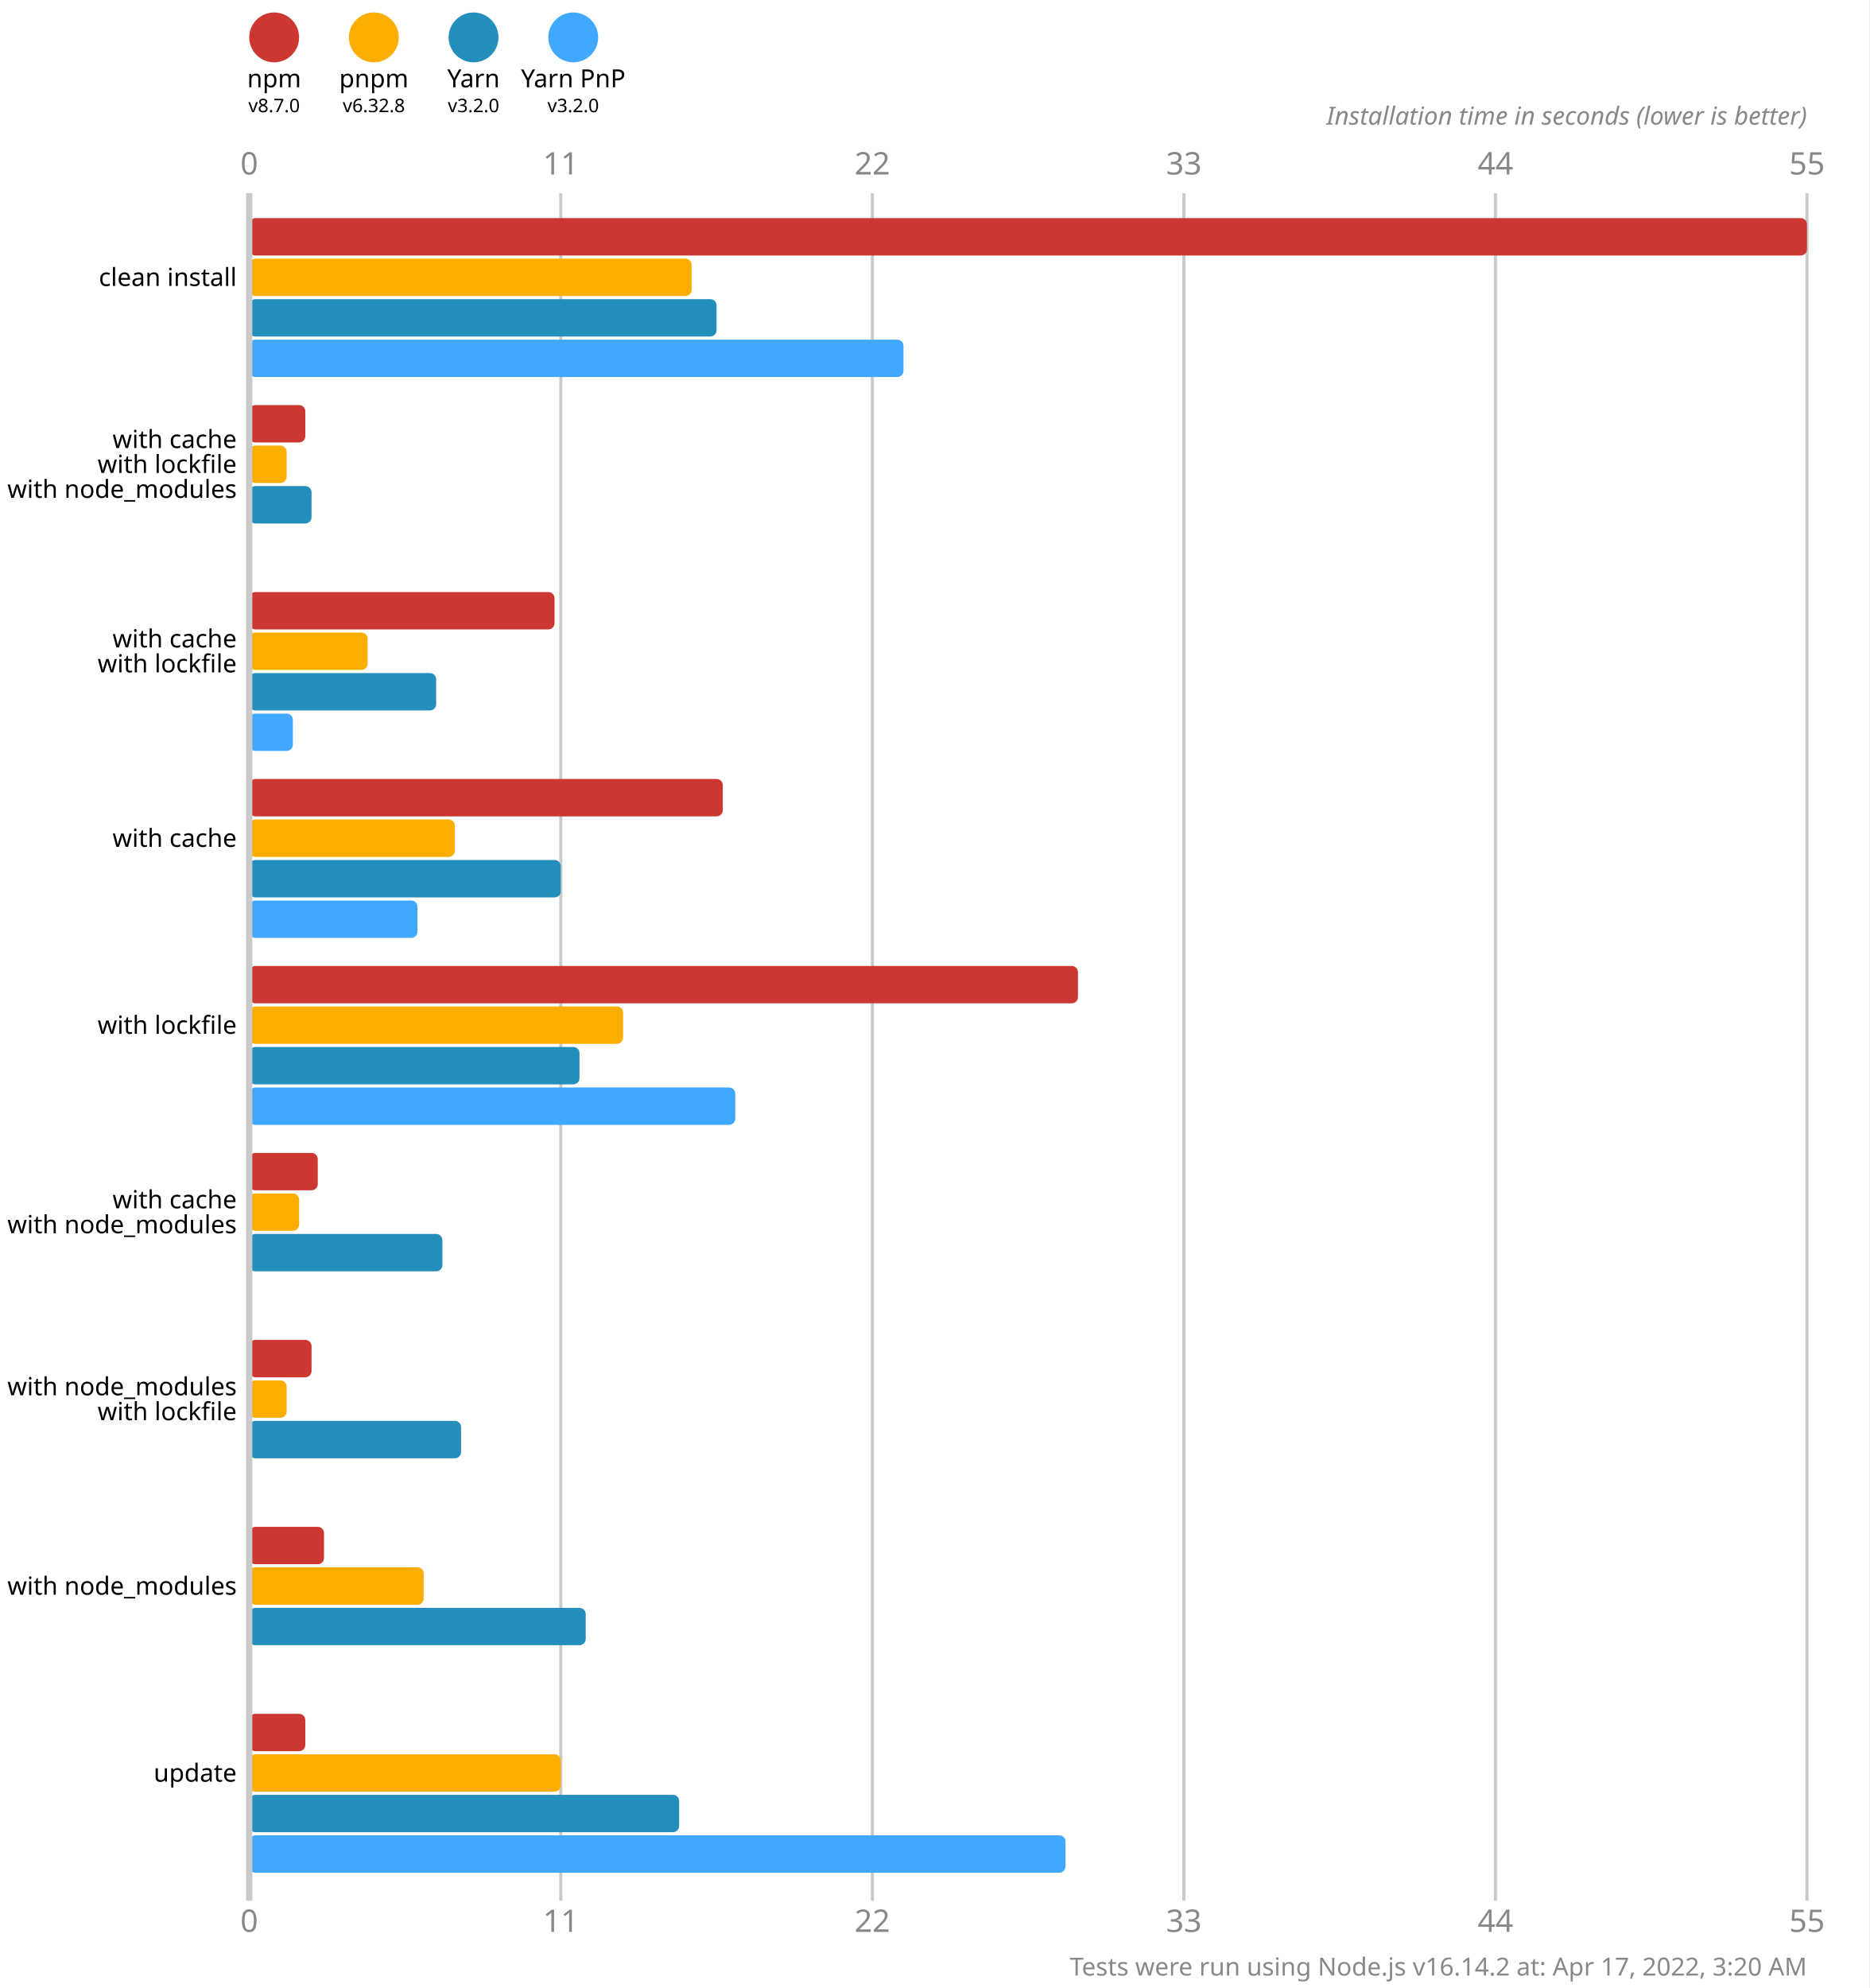
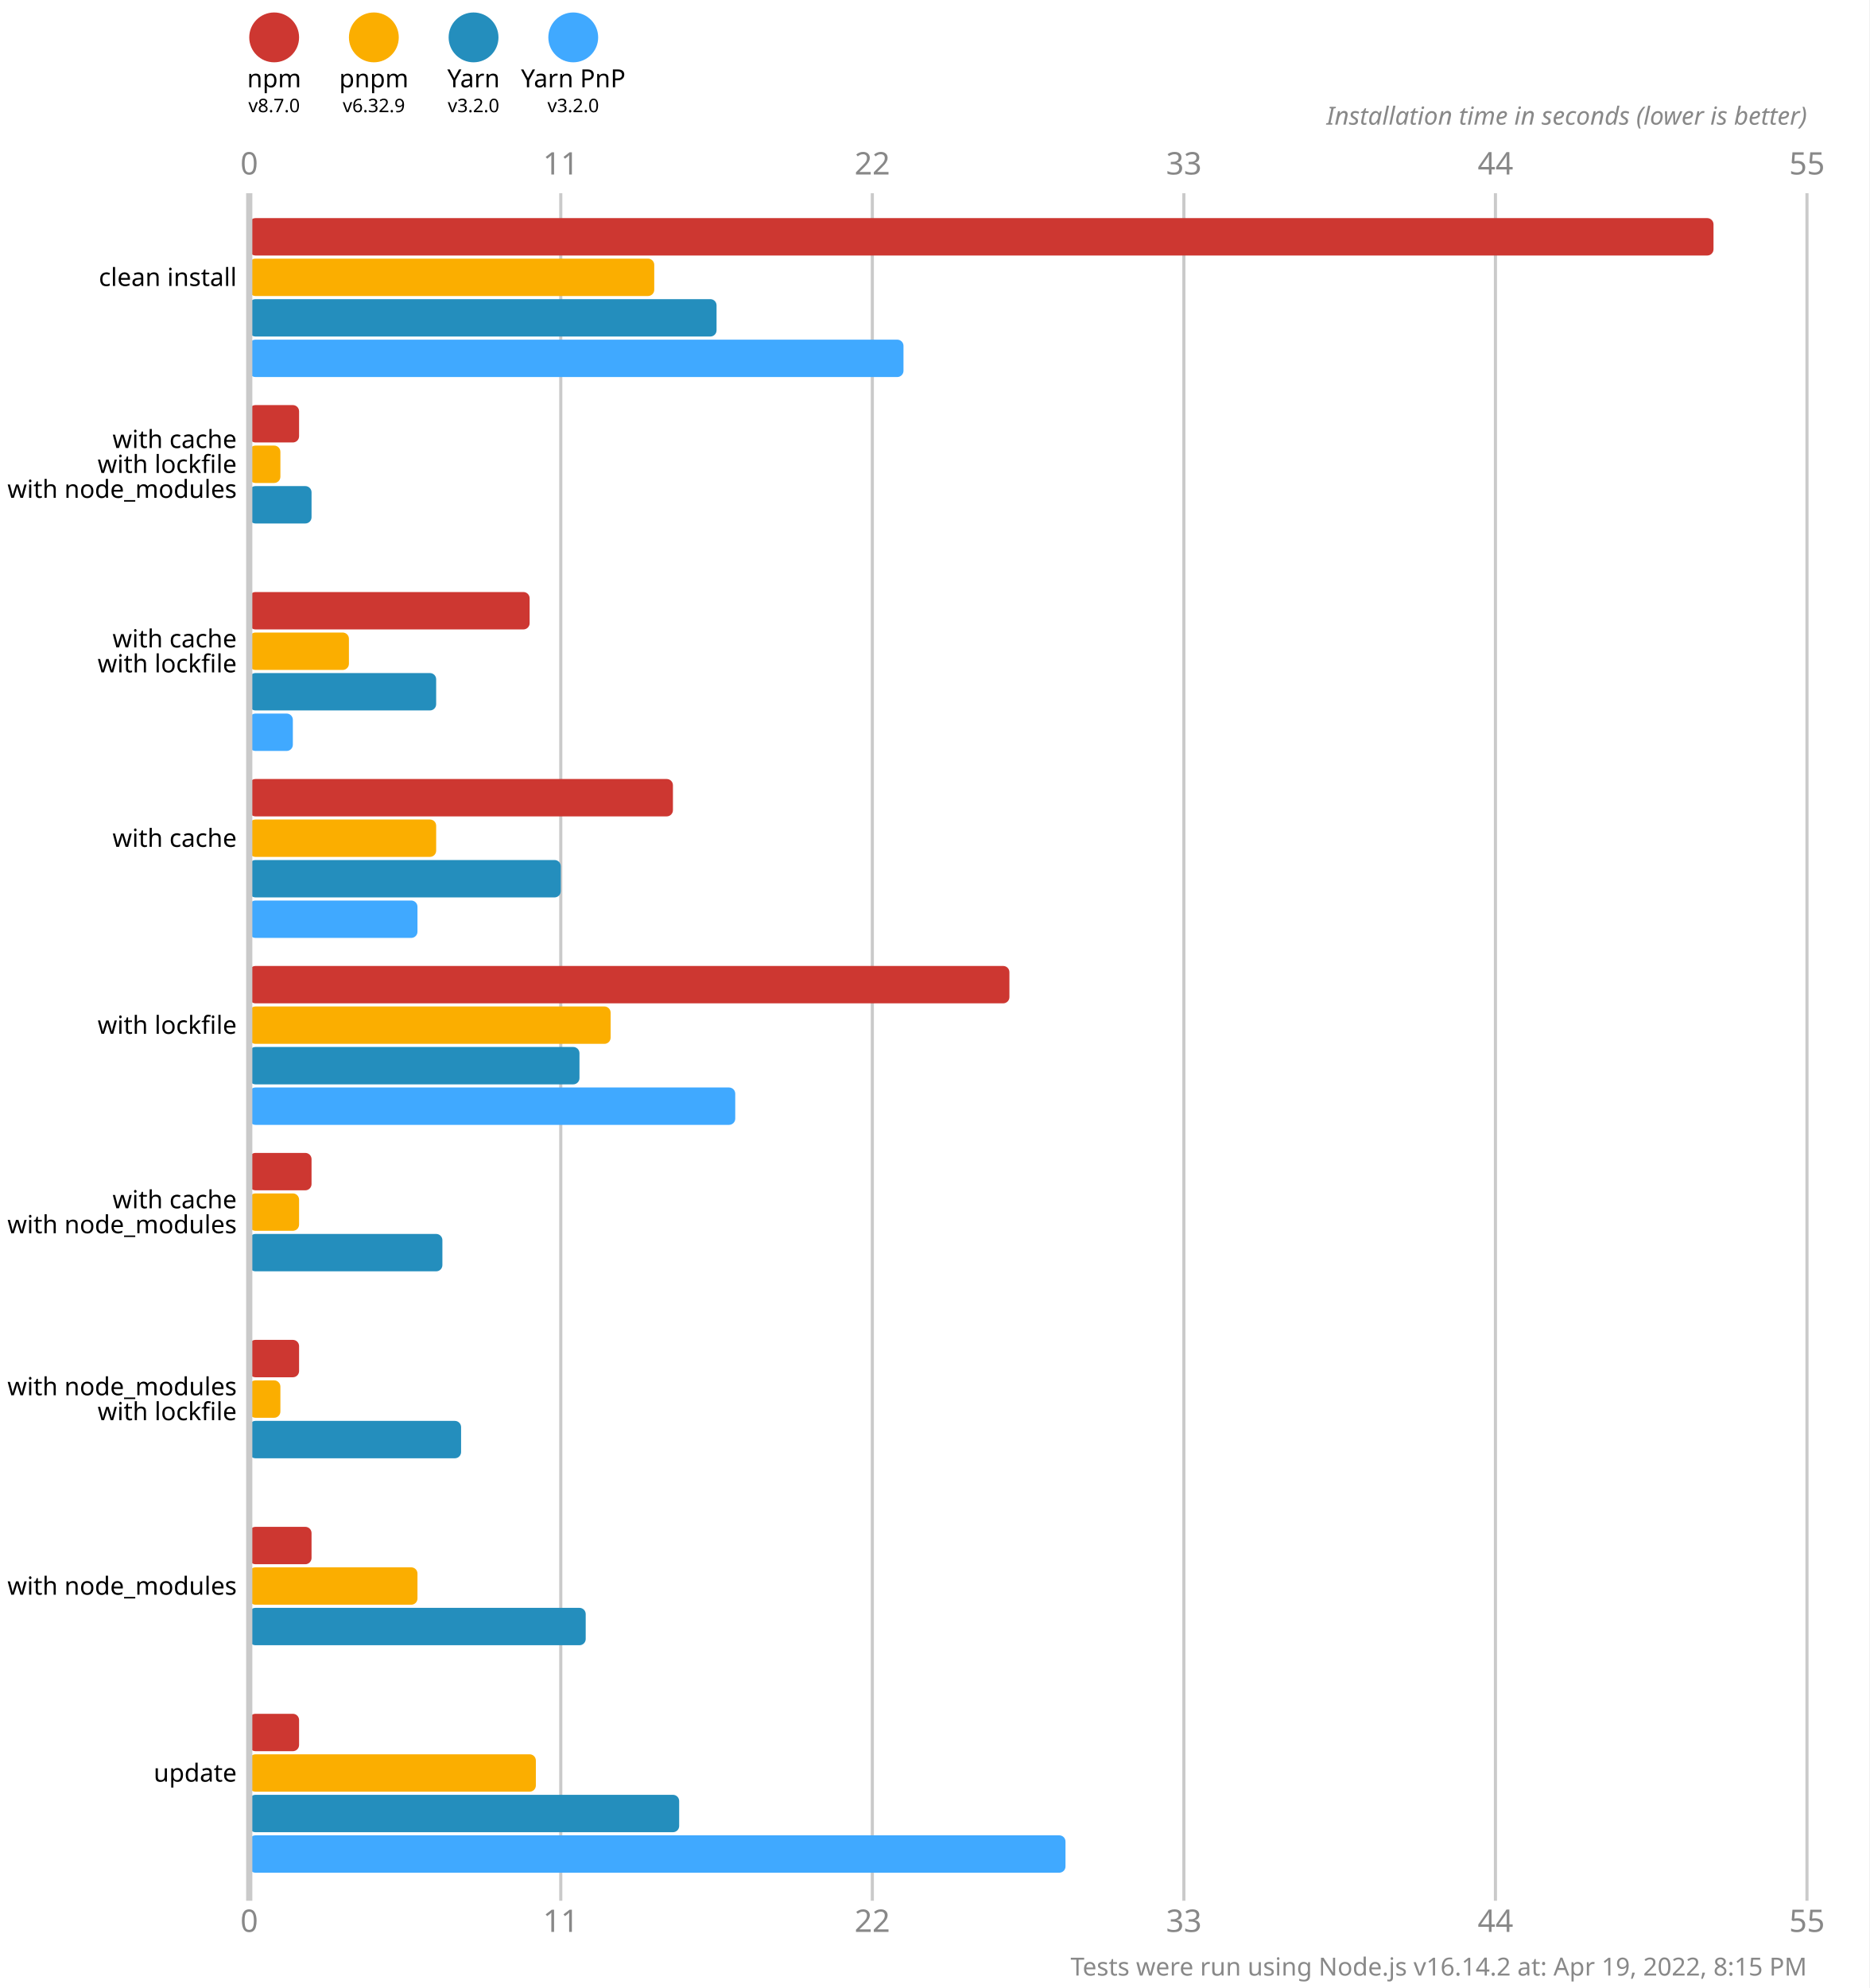
<svg xmlns="http://www.w3.org/2000/svg" version="1.1" viewBox="0 0 300 319">
  <style>
    .font { font-family: sans-serif; }
    .s3 { font-size: 3px; }
    .s4 { font-size: 4px; }
    .s5 { font-size: 5px; }
    .line { stroke: #cacaca; }
    .width { stroke-width: 0.5; }
    .text { fill: #888; }
  </style>
  <rect x="0" y="0" width="300" height="319" fill="#fff" />
  <circle cx="44" cy="6" r="4" fill="#cd3731" />
  <text x="44" y="14" class="font s4" text-anchor="middle">npm</text>
  <text x="44" y="18" class="font s3" text-anchor="middle">v8.7.0</text>
  <circle cx="60" cy="6" r="4" fill="#fbae00" />
  <text x="60" y="14" class="font s4" text-anchor="middle">pnpm</text>
-   <text x="60" y="18" class="font s3" text-anchor="middle">v6.32.8</text>
+   <text x="60" y="18" class="font s3" text-anchor="middle">v6.32.9</text>
  <circle cx="76" cy="6" r="4" fill="#248ebd" />
  <text x="76" y="14" class="font s4" text-anchor="middle">Yarn</text>
  <text x="76" y="18" class="font s3" text-anchor="middle">v3.2.0</text>
  <circle cx="92" cy="6" r="4" fill="#40a9ff" />
  <text x="92" y="14" class="font s4" text-anchor="middle">Yarn PnP</text>
  <text x="92" y="18" class="font s3" text-anchor="middle">v3.2.0</text>
  <text x="40" y="28" class="font s5 text" text-anchor="middle">0</text>
  <text x="40" y="310" class="font s5 text" text-anchor="middle">0</text>
  <line x1="90" y1="31" x2="90" y2="305" class="line width" />
  <text x="90" y="28" class="font s5 text" text-anchor="middle">11</text>
  <text x="90" y="310" class="font s5 text" text-anchor="middle">11</text>
  <line x1="140" y1="31" x2="140" y2="305" class="line width" />
  <text x="140" y="28" class="font s5 text" text-anchor="middle">22</text>
  <text x="140" y="310" class="font s5 text" text-anchor="middle">22</text>
  <line x1="190" y1="31" x2="190" y2="305" class="line width" />
  <text x="190" y="28" class="font s5 text" text-anchor="middle">33</text>
  <text x="190" y="310" class="font s5 text" text-anchor="middle">33</text>
  <line x1="240" y1="31" x2="240" y2="305" class="line width" />
  <text x="240" y="28" class="font s5 text" text-anchor="middle">44</text>
  <text x="240" y="310" class="font s5 text" text-anchor="middle">44</text>
  <line x1="290" y1="31" x2="290" y2="305" class="line width" />
  <text x="290" y="28" class="font s5 text" text-anchor="middle">55</text>
  <text x="290" y="310" class="font s5 text" text-anchor="middle">55</text>
  <text x="290" y="20" class="font s4 text" font-style="italic" text-anchor="end">Installation time in seconds (lower is better)</text>
-   <rect x="40" y="35" width="250" height="6" fill="#cd3731" rx="1" ry="1" />
-   <rect x="40" y="41.5" width="71" height="6" fill="#fbae00" rx="1" ry="1" />
+   <rect x="40" y="35" width="235" height="6" fill="#cd3731" rx="1" ry="1" />
+   <rect x="40" y="41.5" width="65" height="6" fill="#fbae00" rx="1" ry="1" />
  <rect x="40" y="48" width="75" height="6" fill="#248ebd" rx="1" ry="1" />
  <rect x="40" y="54.5" width="105" height="6" fill="#40a9ff" rx="1" ry="1" />
-   <rect x="40" y="65" width="9" height="6" fill="#cd3731" rx="1" ry="1" />
-   <rect x="40" y="71.5" width="6" height="6" fill="#fbae00" rx="1" ry="1" />
+   <rect x="40" y="65" width="8" height="6" fill="#cd3731" rx="1" ry="1" />
+   <rect x="40" y="71.5" width="5" height="6" fill="#fbae00" rx="1" ry="1" />
  <rect x="40" y="78" width="10" height="6" fill="#248ebd" rx="1" ry="1" />
  <rect x="40" y="84.5" width="0" height="6" fill="#40a9ff" rx="1" ry="1" />
-   <rect x="40" y="95" width="49" height="6" fill="#cd3731" rx="1" ry="1" />
-   <rect x="40" y="101.5" width="19" height="6" fill="#fbae00" rx="1" ry="1" />
+   <rect x="40" y="95" width="45" height="6" fill="#cd3731" rx="1" ry="1" />
+   <rect x="40" y="101.5" width="16" height="6" fill="#fbae00" rx="1" ry="1" />
  <rect x="40" y="108" width="30" height="6" fill="#248ebd" rx="1" ry="1" />
  <rect x="40" y="114.5" width="7" height="6" fill="#40a9ff" rx="1" ry="1" />
-   <rect x="40" y="125" width="76" height="6" fill="#cd3731" rx="1" ry="1" />
-   <rect x="40" y="131.5" width="33" height="6" fill="#fbae00" rx="1" ry="1" />
+   <rect x="40" y="125" width="68" height="6" fill="#cd3731" rx="1" ry="1" />
+   <rect x="40" y="131.5" width="30" height="6" fill="#fbae00" rx="1" ry="1" />
  <rect x="40" y="138" width="50" height="6" fill="#248ebd" rx="1" ry="1" />
  <rect x="40" y="144.5" width="27" height="6" fill="#40a9ff" rx="1" ry="1" />
-   <rect x="40" y="155" width="133" height="6" fill="#cd3731" rx="1" ry="1" />
-   <rect x="40" y="161.5" width="60" height="6" fill="#fbae00" rx="1" ry="1" />
+   <rect x="40" y="155" width="122" height="6" fill="#cd3731" rx="1" ry="1" />
+   <rect x="40" y="161.5" width="58" height="6" fill="#fbae00" rx="1" ry="1" />
  <rect x="40" y="168" width="53" height="6" fill="#248ebd" rx="1" ry="1" />
  <rect x="40" y="174.5" width="78" height="6" fill="#40a9ff" rx="1" ry="1" />
-   <rect x="40" y="185" width="11" height="6" fill="#cd3731" rx="1" ry="1" />
+   <rect x="40" y="185" width="10" height="6" fill="#cd3731" rx="1" ry="1" />
  <rect x="40" y="191.5" width="8" height="6" fill="#fbae00" rx="1" ry="1" />
  <rect x="40" y="198" width="31" height="6" fill="#248ebd" rx="1" ry="1" />
  <rect x="40" y="204.5" width="0" height="6" fill="#40a9ff" rx="1" ry="1" />
-   <rect x="40" y="215" width="10" height="6" fill="#cd3731" rx="1" ry="1" />
-   <rect x="40" y="221.5" width="6" height="6" fill="#fbae00" rx="1" ry="1" />
+   <rect x="40" y="215" width="8" height="6" fill="#cd3731" rx="1" ry="1" />
+   <rect x="40" y="221.5" width="5" height="6" fill="#fbae00" rx="1" ry="1" />
  <rect x="40" y="228" width="34" height="6" fill="#248ebd" rx="1" ry="1" />
  <rect x="40" y="234.5" width="0" height="6" fill="#40a9ff" rx="1" ry="1" />
-   <rect x="40" y="245" width="12" height="6" fill="#cd3731" rx="1" ry="1" />
-   <rect x="40" y="251.5" width="28" height="6" fill="#fbae00" rx="1" ry="1" />
+   <rect x="40" y="245" width="10" height="6" fill="#cd3731" rx="1" ry="1" />
+   <rect x="40" y="251.5" width="27" height="6" fill="#fbae00" rx="1" ry="1" />
  <rect x="40" y="258" width="54" height="6" fill="#248ebd" rx="1" ry="1" />
  <rect x="40" y="264.5" width="0" height="6" fill="#40a9ff" rx="1" ry="1" />
-   <rect x="40" y="275" width="9" height="6" fill="#cd3731" rx="1" ry="1" />
-   <rect x="40" y="281.5" width="50" height="6" fill="#fbae00" rx="1" ry="1" />
+   <rect x="40" y="275" width="8" height="6" fill="#cd3731" rx="1" ry="1" />
+   <rect x="40" y="281.5" width="46" height="6" fill="#fbae00" rx="1" ry="1" />
  <rect x="40" y="288" width="69" height="6" fill="#248ebd" rx="1" ry="1" />
  <rect x="40" y="294.5" width="131" height="6" fill="#40a9ff" rx="1" ry="1" />
  <line x1="40" y1="31" x2="40" y2="305" class="line" />
  <text x="38" y="44.5" class="font s4" dominant-baseline="middle" text-anchor="end">clean install</text>
  <text x="38" y="70.5" class="font s4" dominant-baseline="middle" text-anchor="end">with cache</text>
  <text x="38" y="74.5" class="font s4" dominant-baseline="middle" text-anchor="end">with lockfile</text>
  <text x="38" y="78.5" class="font s4" dominant-baseline="middle" text-anchor="end">with node_modules</text>
  <text x="38" y="102.5" class="font s4" dominant-baseline="middle" text-anchor="end">with cache</text>
  <text x="38" y="106.5" class="font s4" dominant-baseline="middle" text-anchor="end">with lockfile</text>
  <text x="38" y="134.5" class="font s4" dominant-baseline="middle" text-anchor="end">with cache</text>
  <text x="38" y="164.5" class="font s4" dominant-baseline="middle" text-anchor="end">with lockfile</text>
  <text x="38" y="192.5" class="font s4" dominant-baseline="middle" text-anchor="end">with cache</text>
  <text x="38" y="196.5" class="font s4" dominant-baseline="middle" text-anchor="end">with node_modules</text>
  <text x="38" y="222.5" class="font s4" dominant-baseline="middle" text-anchor="end">with node_modules</text>
  <text x="38" y="226.5" class="font s4" dominant-baseline="middle" text-anchor="end">with lockfile</text>
  <text x="38" y="254.5" class="font s4" dominant-baseline="middle" text-anchor="end">with node_modules</text>
  <text x="38" y="284.5" class="font s4" dominant-baseline="middle" text-anchor="end">update</text>
-   <text x="290" y="317" class="font s4 text" text-anchor="end">Tests were run using Node.js v16.14.2 at: Apr 17, 2022, 3:20 AM</text>
+   <text x="290" y="317" class="font s4 text" text-anchor="end">Tests were run using Node.js v16.14.2 at: Apr 19, 2022, 8:15 PM</text>
</svg>
